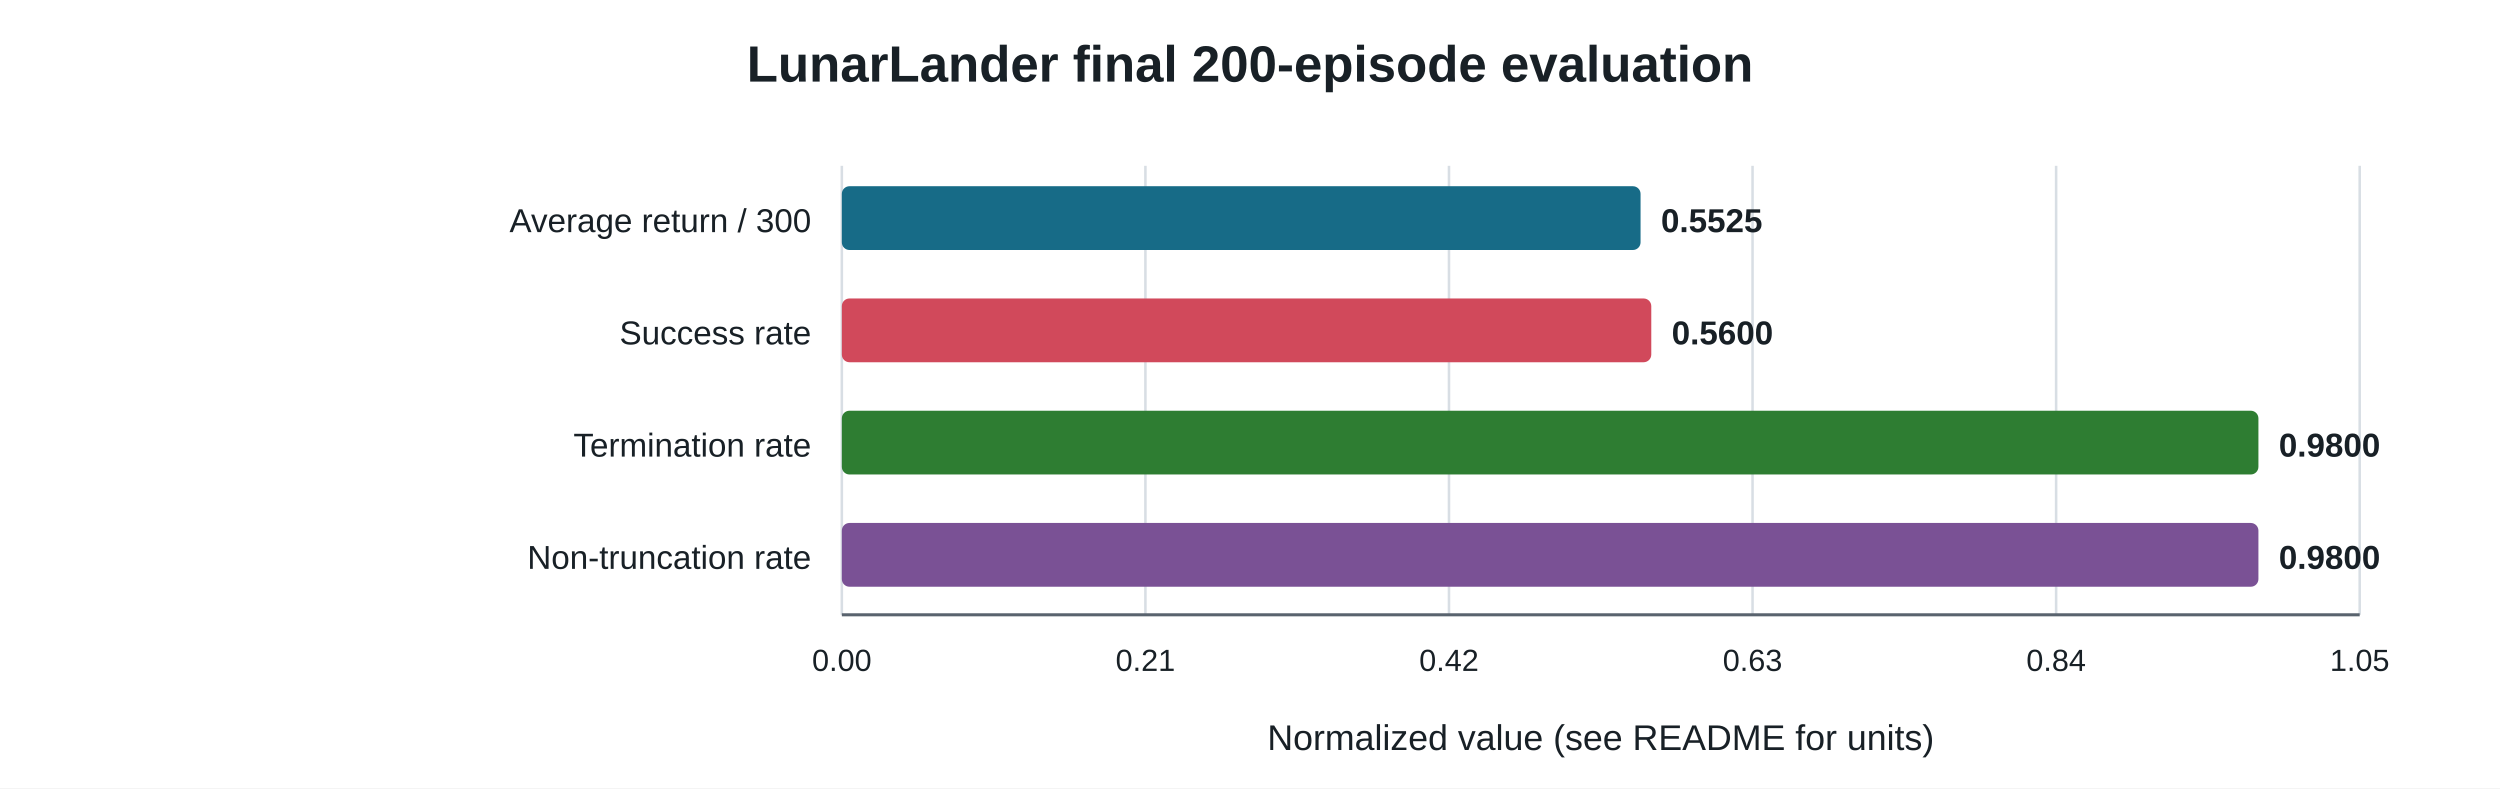
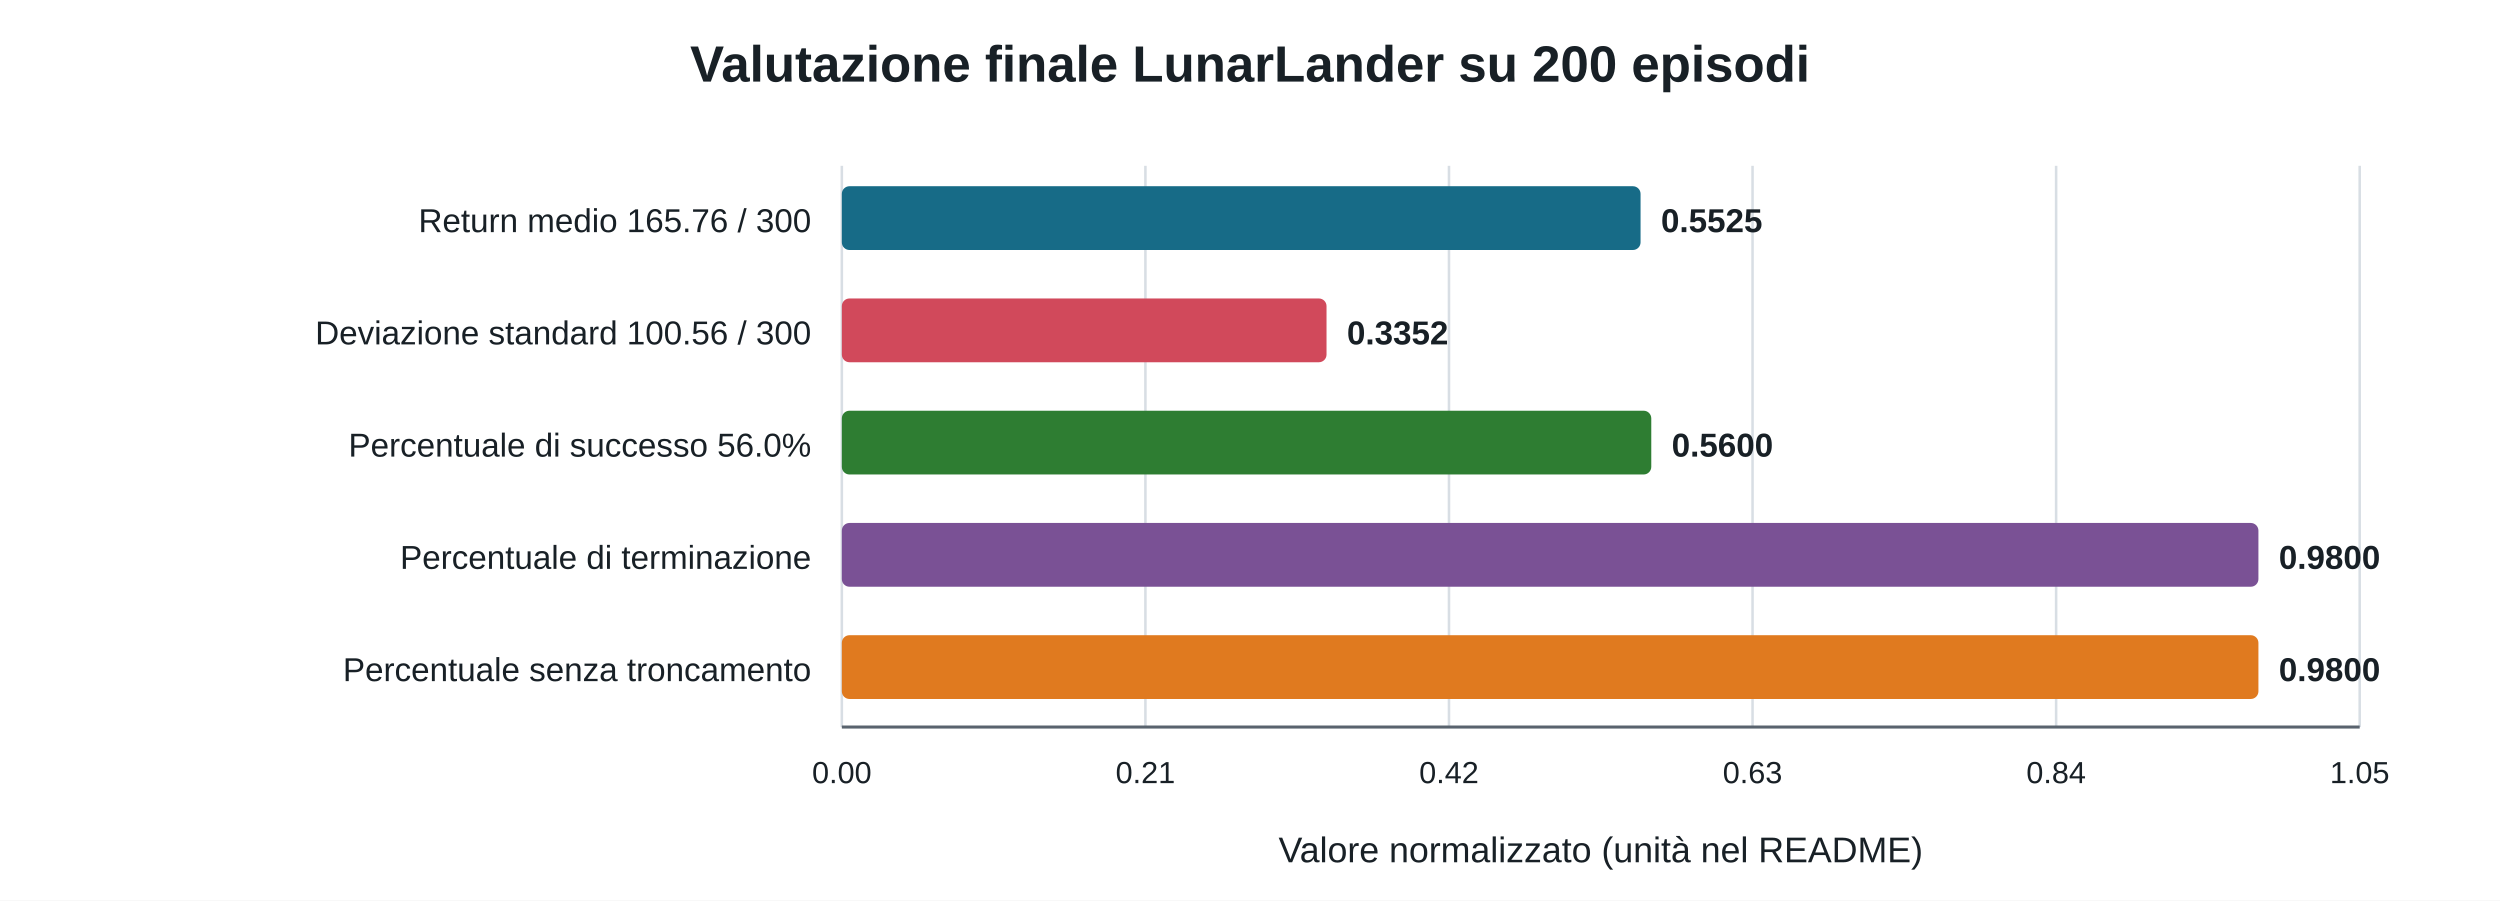
- <svg xmlns="http://www.w3.org/2000/svg" width="980" height="309" viewBox="0 0 980 309" role="img" aria-labelledby="title desc">
+ <svg xmlns="http://www.w3.org/2000/svg" width="980" height="353" viewBox="0 0 980 353" role="img" aria-labelledby="title desc">
  <rect width="100%" height="100%" fill="#ffffff" />
  <style>text{font-family:Arial,sans-serif;fill:#182026;letter-spacing:0} .grid{stroke:#d8dee4;stroke-width:1} .axis{stroke:#59636e;stroke-width:1.2}</style>
-   <text x="490.0" y="32" text-anchor="middle" font-size="20" font-weight="700">LunarLander final 200-episode evaluation</text>
-   <line class="grid" x1="330.0" y1="65" x2="330.0" y2="241" />
-   <text x="330.0" y="263" text-anchor="middle" font-size="12">0.00</text>
-   <line class="grid" x1="449.0" y1="65" x2="449.0" y2="241" />
-   <text x="449.0" y="263" text-anchor="middle" font-size="12">0.21</text>
-   <line class="grid" x1="568.0" y1="65" x2="568.0" y2="241" />
-   <text x="568.0" y="263" text-anchor="middle" font-size="12">0.42</text>
-   <line class="grid" x1="687.0" y1="65" x2="687.0" y2="241" />
-   <text x="687.0" y="263" text-anchor="middle" font-size="12">0.63</text>
-   <line class="grid" x1="806.0" y1="65" x2="806.0" y2="241" />
-   <text x="806.0" y="263" text-anchor="middle" font-size="12">0.84</text>
-   <line class="grid" x1="925.0" y1="65" x2="925.0" y2="241" />
-   <text x="925.0" y="263" text-anchor="middle" font-size="12">1.05</text>
-   <text x="318" y="91" text-anchor="end" font-size="13">Average return / 300</text>
+   <text x="490.0" y="32" text-anchor="middle" font-size="20" font-weight="700">Valutazione finale LunarLander su 200 episodi</text>
+   <line class="grid" x1="330.0" y1="65" x2="330.0" y2="285" />
+   <text x="330.0" y="307" text-anchor="middle" font-size="12">0.00</text>
+   <line class="grid" x1="449.0" y1="65" x2="449.0" y2="285" />
+   <text x="449.0" y="307" text-anchor="middle" font-size="12">0.21</text>
+   <line class="grid" x1="568.0" y1="65" x2="568.0" y2="285" />
+   <text x="568.0" y="307" text-anchor="middle" font-size="12">0.42</text>
+   <line class="grid" x1="687.0" y1="65" x2="687.0" y2="285" />
+   <text x="687.0" y="307" text-anchor="middle" font-size="12">0.63</text>
+   <line class="grid" x1="806.0" y1="65" x2="806.0" y2="285" />
+   <text x="806.0" y="307" text-anchor="middle" font-size="12">0.84</text>
+   <line class="grid" x1="925.0" y1="65" x2="925.0" y2="285" />
+   <text x="925.0" y="307" text-anchor="middle" font-size="12">1.05</text>
+   <text x="318" y="91" text-anchor="end" font-size="13">Return medio 165.76 / 300</text>
  <rect x="330" y="73" width="313.1" height="25" rx="3" fill="#176B87" />
  <text x="651.1" y="91" font-size="13" font-weight="700">0.5525</text>
-   <text x="318" y="135" text-anchor="end" font-size="13">Success rate</text>
-   <rect x="330" y="117" width="317.3" height="25" rx="3" fill="#D1495B" />
-   <text x="655.3" y="135" font-size="13" font-weight="700">0.5600</text>
-   <text x="318" y="179" text-anchor="end" font-size="13">Termination rate</text>
-   <rect x="330" y="161" width="555.3" height="25" rx="3" fill="#2E7D32" />
-   <text x="893.3" y="179" font-size="13" font-weight="700">0.9800</text>
-   <text x="318" y="223" text-anchor="end" font-size="13">Non-truncation rate</text>
+   <text x="318" y="135" text-anchor="end" font-size="13">Deviazione standard 100.56 / 300</text>
+   <rect x="330" y="117" width="190.0" height="25" rx="3" fill="#D1495B" />
+   <text x="528.0" y="135" font-size="13" font-weight="700">0.3352</text>
+   <text x="318" y="179" text-anchor="end" font-size="13">Percentuale di successo 56.0%</text>
+   <rect x="330" y="161" width="317.3" height="25" rx="3" fill="#2E7D32" />
+   <text x="655.3" y="179" font-size="13" font-weight="700">0.5600</text>
+   <text x="318" y="223" text-anchor="end" font-size="13">Percentuale di terminazione</text>
  <rect x="330" y="205" width="555.3" height="25" rx="3" fill="#7A5195" />
  <text x="893.3" y="223" font-size="13" font-weight="700">0.9800</text>
-   <line class="axis" x1="330" y1="241" x2="925" y2="241" />
-   <text x="627.5" y="294" text-anchor="middle" font-size="14">Normalized value (see README for units)</text>
+   <text x="318" y="267" text-anchor="end" font-size="13">Percentuale senza troncamento</text>
+   <rect x="330" y="249" width="555.3" height="25" rx="3" fill="#E07A1F" />
+   <text x="893.3" y="267" font-size="13" font-weight="700">0.9800</text>
+   <line class="axis" x1="330" y1="285" x2="925" y2="285" />
+   <text x="627.5" y="338" text-anchor="middle" font-size="14">Valore normalizzato (unità nel README)</text>
</svg>
